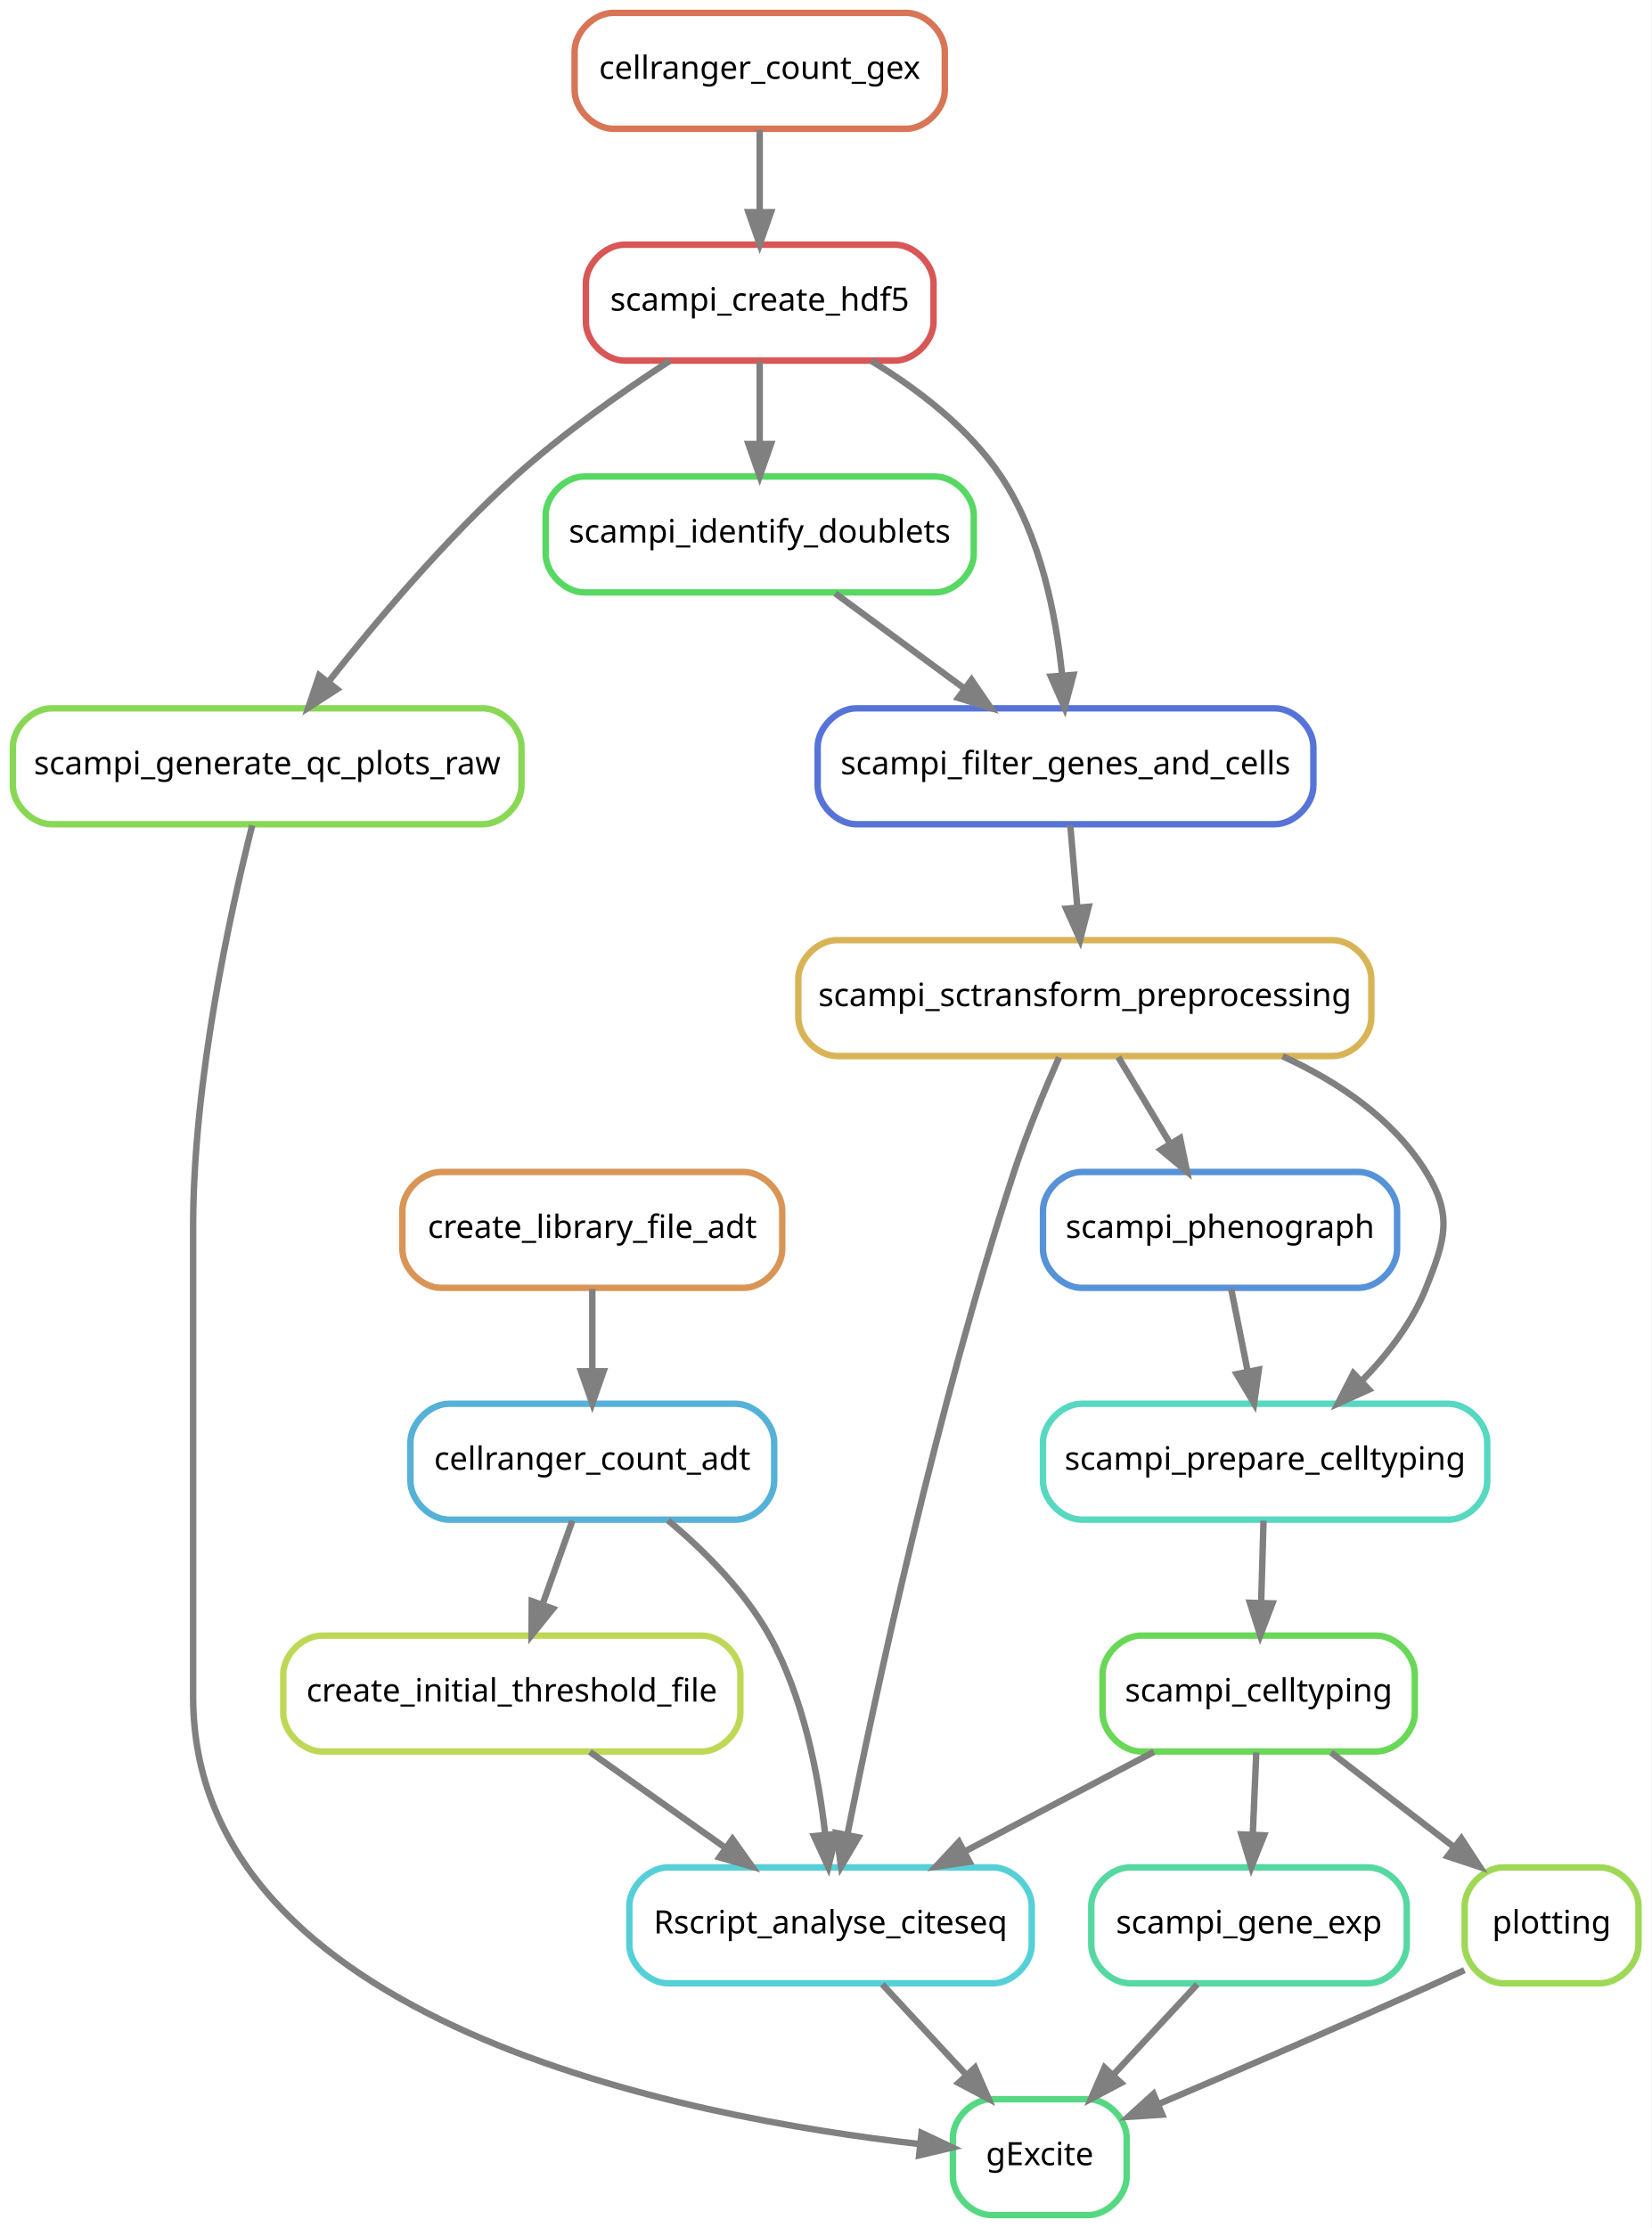
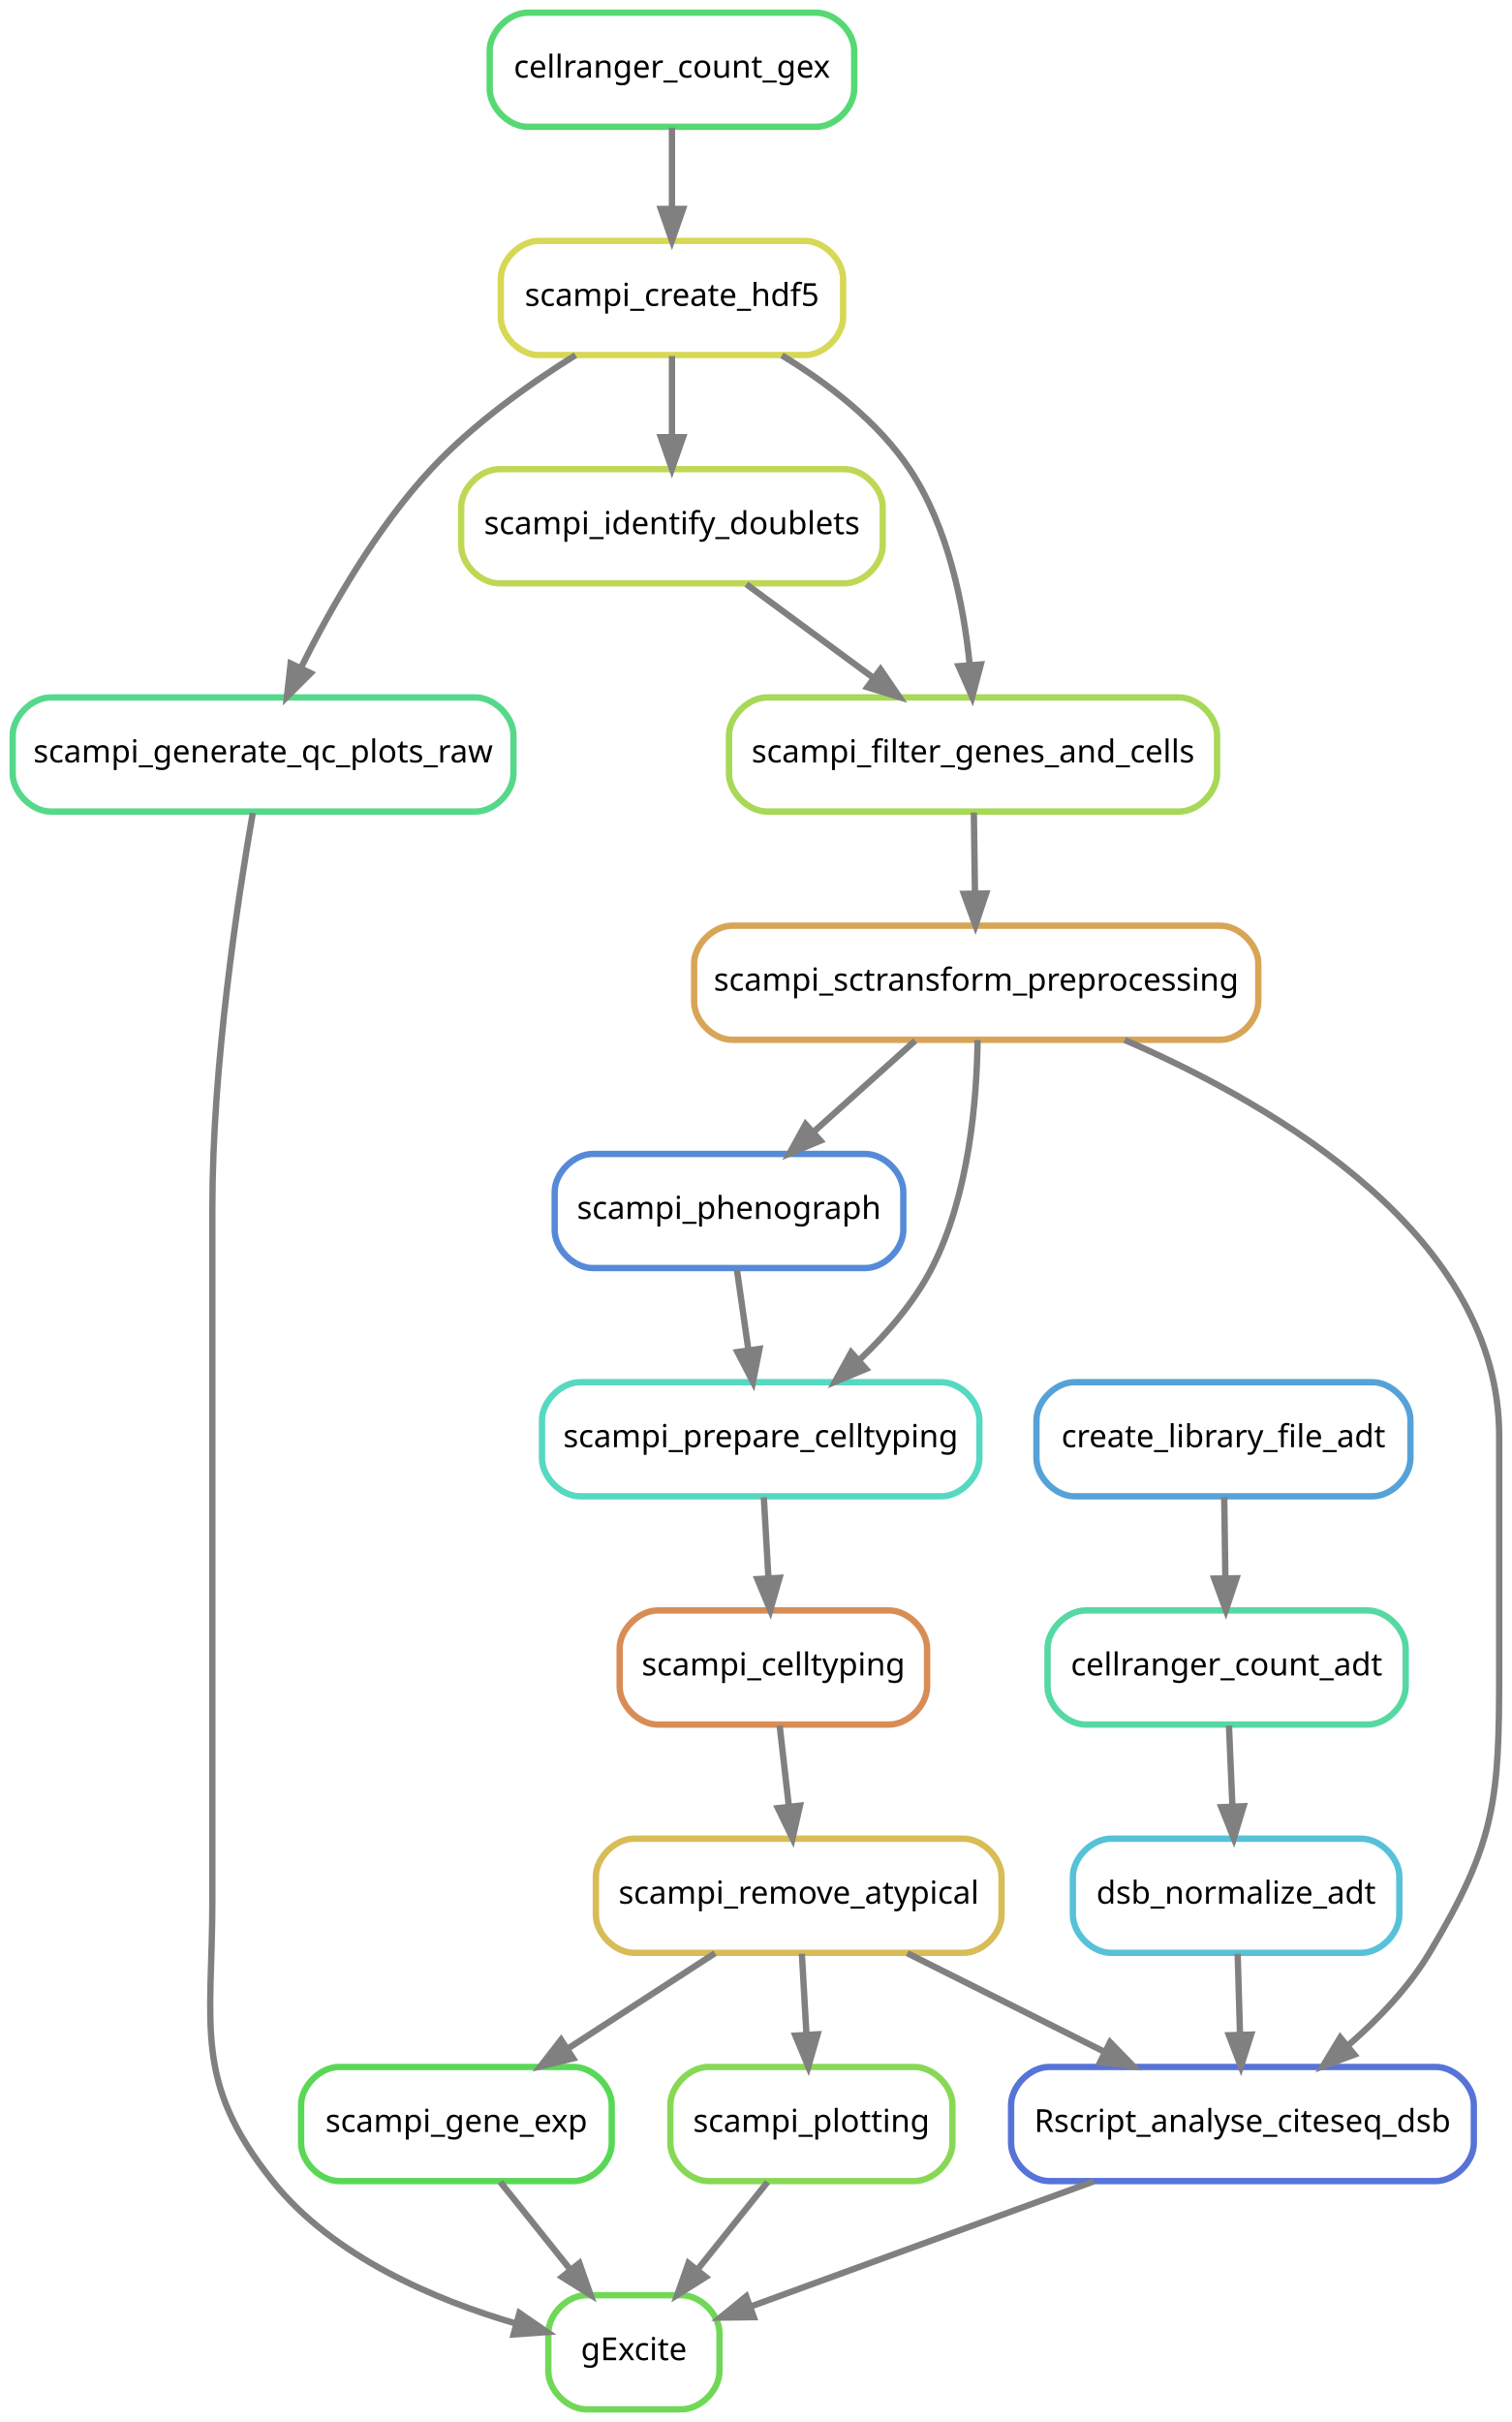
- <svg xmlns="http://www.w3.org/2000/svg" width="513pt" height="692pt" viewBox="0.00 0.00 513.00 692.00">
-   <g id="graph0" class="graph" transform="scale(1 1) rotate(0) translate(4 688)">
-     <polygon fill="white" stroke="none" points="-4,4 -4,-688 509,-688 509,4 -4,4" />
+ <svg xmlns="http://www.w3.org/2000/svg" width="477pt" height="764pt" viewBox="0.00 0.00 477.00 764.00">
+   <g id="graph0" class="graph" transform="scale(1 1) rotate(0) translate(4 760)">
+     <polygon fill="white" stroke="none" points="-4,4 -4,-760 473,-760 473,4 -4,4" />
    <g id="node1" class="node">
-       <path fill="none" stroke="#56d882" stroke-width="2" d="M334,-36C334,-36 304,-36 304,-36 298,-36 292,-30 292,-24 292,-24 292,-12 292,-12 292,-6 298,0 304,0 304,0 334,0 334,0 340,0 346,-6 346,-12 346,-12 346,-24 346,-24 346,-30 340,-36 334,-36" />
-       <text text-anchor="middle" x="319" y="-15.5" font-family="sans" font-size="10.00">gExcite</text>
+       <path fill="none" stroke="#70d856" stroke-width="2" d="M211,-36C211,-36 181,-36 181,-36 175,-36 169,-30 169,-24 169,-24 169,-12 169,-12 169,-6 175,0 181,0 181,0 211,0 211,0 217,0 223,-6 223,-12 223,-12 223,-24 223,-24 223,-30 217,-36 211,-36" />
+       <text text-anchor="middle" x="196" y="-15.5" font-family="sans" font-size="10.00">gExcite</text>
    </g>
    <g id="node2" class="node">
-       <path fill="none" stroke="#88d856" stroke-width="2" d="M146,-468C146,-468 12,-468 12,-468 6,-468 0,-462 0,-456 0,-456 0,-444 0,-444 0,-438 6,-432 12,-432 12,-432 146,-432 146,-432 152,-432 158,-438 158,-444 158,-444 158,-456 158,-456 158,-462 152,-468 146,-468" />
-       <text text-anchor="middle" x="79" y="-447.5" font-family="sans" font-size="10.00">scampi_generate_qc_plots_raw</text>
+       <path fill="none" stroke="#56d88a" stroke-width="2" d="M146,-540C146,-540 12,-540 12,-540 6,-540 0,-534 0,-528 0,-528 0,-516 0,-516 0,-510 6,-504 12,-504 12,-504 146,-504 146,-504 152,-504 158,-510 158,-516 158,-516 158,-528 158,-528 158,-534 152,-540 146,-540" />
+       <text text-anchor="middle" x="79" y="-519.5" font-family="sans" font-size="10.00">scampi_generate_qc_plots_raw</text>
    </g>
    <g id="edge1" class="edge">
-       <path fill="none" stroke="grey" stroke-width="2" d="M74.35,-431.66C67.62,-405.05 56,-352.45 56,-307 56,-307 56,-307 56,-161 56,-59.61 209.21,-30.27 281.75,-22.06" />
-       <polygon fill="grey" stroke="grey" stroke-width="2" points="282.27,-25.53 291.84,-21 281.53,-18.56 282.27,-25.53" />
+       <path fill="none" stroke="grey" stroke-width="2" d="M75.76,-503.58C71.09,-476.87 63,-424.15 63,-379 63,-379 63,-379 63,-161 63,-120.55 56.79,-103.63 82,-72 101.1,-48.04 133.52,-34.42 158.92,-27.01" />
+       <polygon fill="grey" stroke="grey" stroke-width="2" points="159.89,-30.37 168.62,-24.37 158.05,-23.62 159.89,-30.37" />
    </g>
    <g id="node3" class="node">
-       <path fill="none" stroke="#d85656" stroke-width="2" d="M274,-612C274,-612 190,-612 190,-612 184,-612 178,-606 178,-600 178,-600 178,-588 178,-588 178,-582 184,-576 190,-576 190,-576 274,-576 274,-576 280,-576 286,-582 286,-588 286,-588 286,-600 286,-600 286,-606 280,-612 274,-612" />
-       <text text-anchor="middle" x="232" y="-591.5" font-family="sans" font-size="10.00">scampi_create_hdf5</text>
+       <path fill="none" stroke="#d6d856" stroke-width="2" d="M250,-684C250,-684 166,-684 166,-684 160,-684 154,-678 154,-672 154,-672 154,-660 154,-660 154,-654 160,-648 166,-648 166,-648 250,-648 250,-648 256,-648 262,-654 262,-660 262,-660 262,-672 262,-672 262,-678 256,-684 250,-684" />
+       <text text-anchor="middle" x="208" y="-663.5" font-family="sans" font-size="10.00">scampi_create_hdf5</text>
    </g>
    <g id="edge5" class="edge">
-       <path fill="none" stroke="grey" stroke-width="2" d="M204.04,-575.91C189.11,-566.2 170.82,-553.35 156,-540 134.28,-520.43 112.78,-494.94 98.05,-476.25" />
-       <polygon fill="grey" stroke="grey" stroke-width="2" points="100.68,-473.93 91.78,-468.19 95.15,-478.23 100.68,-473.93" />
+       <path fill="none" stroke="grey" stroke-width="2" d="M177.58,-647.98C162.67,-638.66 145.15,-626.13 132,-612 114.68,-593.39 100.33,-568.2 90.95,-549.36" />
+       <polygon fill="grey" stroke="grey" stroke-width="2" points="94.01,-547.65 86.51,-540.16 87.7,-550.69 94.01,-547.65" />
+     </g>
+     <g id="node10" class="node">
+       <path fill="none" stroke="#a7d856" stroke-width="2" d="M368,-540C368,-540 238,-540 238,-540 232,-540 226,-534 226,-528 226,-528 226,-516 226,-516 226,-510 232,-504 238,-504 238,-504 368,-504 368,-504 374,-504 380,-510 380,-516 380,-516 380,-528 380,-528 380,-534 374,-540 368,-540" />
+       <text text-anchor="middle" x="303" y="-519.5" font-family="sans" font-size="10.00">scampi_filter_genes_and_cells</text>
+     </g>
+     <g id="edge14" class="edge">
+       <path fill="none" stroke="grey" stroke-width="2" d="M242.7,-647.89C257.22,-639.07 273,-626.99 283,-612 295.25,-593.63 300.09,-568.88 301.96,-550.14" />
+       <polygon fill="grey" stroke="grey" stroke-width="2" points="305.45,-550.4 302.73,-540.16 298.47,-549.86 305.45,-550.4" />
+     </g>
+     <g id="node11" class="node">
+       <path fill="none" stroke="#bed856" stroke-width="2" d="M262.5,-612C262.5,-612 153.5,-612 153.5,-612 147.5,-612 141.5,-606 141.5,-600 141.5,-600 141.5,-588 141.5,-588 141.5,-582 147.5,-576 153.5,-576 153.5,-576 262.5,-576 262.5,-576 268.5,-576 274.5,-582 274.5,-588 274.5,-588 274.5,-600 274.5,-600 274.5,-606 268.5,-612 262.5,-612" />
+       <text text-anchor="middle" x="208" y="-591.5" font-family="sans" font-size="10.00">scampi_identify_doublets</text>
+     </g>
+     <g id="edge15" class="edge">
+       <path fill="none" stroke="grey" stroke-width="2" d="M208,-647.7C208,-639.98 208,-630.71 208,-622.11" />
+       <polygon fill="grey" stroke="grey" stroke-width="2" points="211.5,-622.1 208,-612.1 204.5,-622.1 211.5,-622.1" />
+     </g>
+     <g id="node4" class="node">
+       <path fill="none" stroke="#56d873" stroke-width="2" d="M253.5,-756C253.5,-756 162.5,-756 162.5,-756 156.5,-756 150.5,-750 150.5,-744 150.5,-744 150.5,-732 150.5,-732 150.5,-726 156.5,-720 162.5,-720 162.5,-720 253.5,-720 253.5,-720 259.5,-720 265.5,-726 265.5,-732 265.5,-732 265.5,-744 265.5,-744 265.5,-750 259.5,-756 253.5,-756" />
+       <text text-anchor="middle" x="208" y="-735.5" font-family="sans" font-size="10.00">cellranger_count_gex</text>
+     </g>
+     <g id="edge6" class="edge">
+       <path fill="none" stroke="grey" stroke-width="2" d="M208,-719.7C208,-711.98 208,-702.71 208,-694.11" />
+       <polygon fill="grey" stroke="grey" stroke-width="2" points="211.5,-694.1 208,-684.1 204.5,-694.1 211.5,-694.1" />
+     </g>
+     <g id="node5" class="node">
+       <path fill="none" stroke="#59d856" stroke-width="2" d="M177,-108C177,-108 103,-108 103,-108 97,-108 91,-102 91,-96 91,-96 91,-84 91,-84 91,-78 97,-72 103,-72 103,-72 177,-72 177,-72 183,-72 189,-78 189,-84 189,-84 189,-96 189,-96 189,-102 183,-108 177,-108" />
+       <text text-anchor="middle" x="140" y="-87.5" font-family="sans" font-size="10.00">scampi_gene_exp</text>
+     </g>
+     <g id="edge2" class="edge">
+       <path fill="none" stroke="grey" stroke-width="2" d="M153.84,-71.7C160.49,-63.39 168.58,-53.28 175.89,-44.14" />
+       <polygon fill="grey" stroke="grey" stroke-width="2" points="178.8,-46.1 182.32,-36.1 173.34,-41.73 178.8,-46.1" />
+     </g>
+     <g id="node6" class="node">
+       <path fill="none" stroke="#d8bc56" stroke-width="2" d="M300,-180C300,-180 196,-180 196,-180 190,-180 184,-174 184,-168 184,-168 184,-156 184,-156 184,-150 190,-144 196,-144 196,-144 300,-144 300,-144 306,-144 312,-150 312,-156 312,-156 312,-168 312,-168 312,-174 306,-180 300,-180" />
+       <text text-anchor="middle" x="248" y="-159.5" font-family="sans" font-size="10.00">scampi_remove_atypical</text>
+     </g>
+     <g id="edge7" class="edge">
+       <path fill="none" stroke="grey" stroke-width="2" d="M221.58,-143.88C207.59,-134.81 190.22,-123.55 175.11,-113.76" />
+       <polygon fill="grey" stroke="grey" stroke-width="2" points="176.82,-110.69 166.52,-108.19 173.01,-116.57 176.82,-110.69" />
+     </g>
+     <g id="node13" class="node">
+       <path fill="none" stroke="#88d856" stroke-width="2" d="M284.5,-108C284.5,-108 219.5,-108 219.5,-108 213.5,-108 207.5,-102 207.5,-96 207.5,-96 207.5,-84 207.5,-84 207.5,-78 213.5,-72 219.5,-72 219.5,-72 284.5,-72 284.5,-72 290.5,-72 296.5,-78 296.5,-84 296.5,-84 296.5,-96 296.5,-96 296.5,-102 290.5,-108 284.5,-108" />
+       <text text-anchor="middle" x="252" y="-87.5" font-family="sans" font-size="10.00">scampi_plotting</text>
+     </g>
+     <g id="edge17" class="edge">
+       <path fill="none" stroke="grey" stroke-width="2" d="M248.99,-143.7C249.43,-135.98 249.96,-126.71 250.45,-118.11" />
+       <polygon fill="grey" stroke="grey" stroke-width="2" points="253.95,-118.29 251.02,-108.1 246.96,-117.89 253.95,-118.29" />
+     </g>
+     <g id="node14" class="node">
+       <path fill="none" stroke="#5673d8" stroke-width="2" d="M449,-108C449,-108 327,-108 327,-108 321,-108 315,-102 315,-96 315,-96 315,-84 315,-84 315,-78 321,-72 327,-72 327,-72 449,-72 449,-72 455,-72 461,-78 461,-84 461,-84 461,-96 461,-96 461,-102 455,-108 449,-108" />
+       <text text-anchor="middle" x="388" y="-87.5" font-family="sans" font-size="10.00">Rscript_analyse_citeseq_dsb</text>
+     </g>
+     <g id="edge20" class="edge">
+       <path fill="none" stroke="grey" stroke-width="2" d="M282.25,-143.88C301.06,-134.47 324.58,-122.71 344.67,-112.67" />
+       <polygon fill="grey" stroke="grey" stroke-width="2" points="346.24,-115.79 353.62,-108.19 343.11,-109.53 346.24,-115.79" />
+     </g>
+     <g id="node7" class="node">
+       <path fill="none" stroke="#d88d56" stroke-width="2" d="M276.5,-252C276.5,-252 203.5,-252 203.5,-252 197.5,-252 191.5,-246 191.5,-240 191.5,-240 191.5,-228 191.5,-228 191.5,-222 197.5,-216 203.5,-216 203.5,-216 276.5,-216 276.5,-216 282.5,-216 288.5,-222 288.5,-228 288.5,-228 288.5,-240 288.5,-240 288.5,-246 282.5,-252 276.5,-252" />
+       <text text-anchor="middle" x="240" y="-231.5" font-family="sans" font-size="10.00">scampi_celltyping</text>
+     </g>
+     <g id="edge8" class="edge">
+       <path fill="none" stroke="grey" stroke-width="2" d="M241.98,-215.7C242.86,-207.98 243.92,-198.71 244.9,-190.11" />
+       <polygon fill="grey" stroke="grey" stroke-width="2" points="248.39,-190.44 246.05,-180.1 241.43,-189.64 248.39,-190.44" />
+     </g>
+     <g id="node8" class="node">
+       <path fill="none" stroke="#56d8c1" stroke-width="2" d="M293,-324C293,-324 179,-324 179,-324 173,-324 167,-318 167,-312 167,-312 167,-300 167,-300 167,-294 173,-288 179,-288 179,-288 293,-288 293,-288 299,-288 305,-294 305,-300 305,-300 305,-312 305,-312 305,-318 299,-324 293,-324" />
+       <text text-anchor="middle" x="236" y="-303.5" font-family="sans" font-size="10.00">scampi_prepare_celltyping</text>
+     </g>
+     <g id="edge9" class="edge">
+       <path fill="none" stroke="grey" stroke-width="2" d="M236.99,-287.7C237.43,-279.98 237.96,-270.71 238.45,-262.11" />
+       <polygon fill="grey" stroke="grey" stroke-width="2" points="241.95,-262.29 239.02,-252.1 234.96,-261.89 241.95,-262.29" />
    </g>
    <g id="node9" class="node">
-       <path fill="none" stroke="#5673d8" stroke-width="2" d="M392,-468C392,-468 262,-468 262,-468 256,-468 250,-462 250,-456 250,-456 250,-444 250,-444 250,-438 256,-432 262,-432 262,-432 392,-432 392,-432 398,-432 404,-438 404,-444 404,-444 404,-456 404,-456 404,-462 398,-468 392,-468" />
-       <text text-anchor="middle" x="327" y="-447.5" font-family="sans" font-size="10.00">scampi_filter_genes_and_cells</text>
+       <path fill="none" stroke="#d8a456" stroke-width="2" d="M381,-468C381,-468 227,-468 227,-468 221,-468 215,-462 215,-456 215,-456 215,-444 215,-444 215,-438 221,-432 227,-432 227,-432 381,-432 381,-432 387,-432 393,-438 393,-444 393,-444 393,-456 393,-456 393,-462 387,-468 381,-468" />
+       <text text-anchor="middle" x="304" y="-447.5" font-family="sans" font-size="10.00">scampi_sctransform_preprocessing</text>
+     </g>
+     <g id="edge10" class="edge">
+       <path fill="none" stroke="grey" stroke-width="2" d="M304.43,-431.96C304.21,-413.29 301.81,-382.95 290,-360 284.42,-349.16 275.79,-339.21 267.05,-330.94" />
+       <polygon fill="grey" stroke="grey" stroke-width="2" points="269.21,-328.17 259.42,-324.11 264.54,-333.39 269.21,-328.17" />
+     </g>
+     <g id="node12" class="node">
+       <path fill="none" stroke="#568ad8" stroke-width="2" d="M269,-396C269,-396 183,-396 183,-396 177,-396 171,-390 171,-384 171,-384 171,-372 171,-372 171,-366 177,-360 183,-360 183,-360 269,-360 269,-360 275,-360 281,-366 281,-372 281,-372 281,-384 281,-384 281,-390 275,-396 269,-396" />
+       <text text-anchor="middle" x="226" y="-375.5" font-family="sans" font-size="10.00">scampi_phenograph</text>
+     </g>
+     <g id="edge16" class="edge">
+       <path fill="none" stroke="grey" stroke-width="2" d="M284.72,-431.7C275.08,-423.05 263.27,-412.45 252.77,-403.03" />
+       <polygon fill="grey" stroke="grey" stroke-width="2" points="254.84,-400.18 245.06,-396.1 250.16,-405.39 254.84,-400.18" />
+     </g>
+     <g id="edge18" class="edge">
+       <path fill="none" stroke="grey" stroke-width="2" d="M350.84,-431.95C399.62,-410.82 469,-369.74 469,-307 469,-307 469,-307 469,-233 469,-192.25 467.97,-178.94 447,-144 440.41,-133.02 430.83,-123.03 421.29,-114.75" />
+       <polygon fill="grey" stroke="grey" stroke-width="2" points="423.3,-111.88 413.36,-108.22 418.85,-117.28 423.3,-111.88" />
    </g>
    <g id="edge12" class="edge">
-       <path fill="none" stroke="grey" stroke-width="2" d="M266.7,-575.89C281.22,-567.07 297,-554.99 307,-540 319.25,-521.63 324.09,-496.88 325.96,-478.14" />
-       <polygon fill="grey" stroke="grey" stroke-width="2" points="329.45,-478.4 326.73,-468.16 322.47,-477.86 329.45,-478.4" />
+       <path fill="none" stroke="grey" stroke-width="2" d="M303.25,-503.7C303.36,-495.98 303.49,-486.71 303.61,-478.11" />
+       <polygon fill="grey" stroke="grey" stroke-width="2" points="307.11,-478.15 303.76,-468.1 300.11,-478.05 307.11,-478.15" />
    </g>
-     <g id="node10" class="node">
-       <path fill="none" stroke="#56d863" stroke-width="2" d="M286.5,-540C286.5,-540 177.5,-540 177.5,-540 171.5,-540 165.5,-534 165.5,-528 165.5,-528 165.5,-516 165.5,-516 165.5,-510 171.5,-504 177.5,-504 177.5,-504 286.5,-504 286.5,-504 292.5,-504 298.5,-510 298.5,-516 298.5,-516 298.5,-528 298.5,-528 298.5,-534 292.5,-540 286.5,-540" />
-       <text text-anchor="middle" x="232" y="-519.5" font-family="sans" font-size="10.00">scampi_identify_doublets</text>
-     </g>
-     <g id="edge14" class="edge">
-       <path fill="none" stroke="grey" stroke-width="2" d="M232,-575.7C232,-567.98 232,-558.71 232,-550.11" />
-       <polygon fill="grey" stroke="grey" stroke-width="2" points="235.5,-550.1 232,-540.1 228.5,-550.1 235.5,-550.1" />
-     </g>
-     <g id="node4" class="node">
-       <path fill="none" stroke="#d87556" stroke-width="2" d="M277.5,-684C277.5,-684 186.5,-684 186.5,-684 180.5,-684 174.5,-678 174.5,-672 174.5,-672 174.5,-660 174.5,-660 174.5,-654 180.5,-648 186.5,-648 186.5,-648 277.5,-648 277.5,-648 283.5,-648 289.5,-654 289.5,-660 289.5,-660 289.5,-672 289.5,-672 289.5,-678 283.5,-684 277.5,-684" />
-       <text text-anchor="middle" x="232" y="-663.5" font-family="sans" font-size="10.00">cellranger_count_gex</text>
-     </g>
-     <g id="edge6" class="edge">
-       <path fill="none" stroke="grey" stroke-width="2" d="M232,-647.7C232,-639.98 232,-630.71 232,-622.11" />
-       <polygon fill="grey" stroke="grey" stroke-width="2" points="235.5,-622.1 232,-612.1 228.5,-622.1 235.5,-622.1" />
-     </g>
-     <g id="node5" class="node">
-       <path fill="none" stroke="#56d8a2" stroke-width="2" d="M421,-108C421,-108 347,-108 347,-108 341,-108 335,-102 335,-96 335,-96 335,-84 335,-84 335,-78 341,-72 347,-72 347,-72 421,-72 421,-72 427,-72 433,-78 433,-84 433,-84 433,-96 433,-96 433,-102 427,-108 421,-108" />
-       <text text-anchor="middle" x="384" y="-87.5" font-family="sans" font-size="10.00">scampi_gene_exp</text>
-     </g>
-     <g id="edge2" class="edge">
-       <path fill="none" stroke="grey" stroke-width="2" d="M367.93,-71.7C360.06,-63.22 350.44,-52.86 341.83,-43.58" />
-       <polygon fill="grey" stroke="grey" stroke-width="2" points="344.25,-41.05 334.88,-36.1 339.12,-45.81 344.25,-41.05" />
-     </g>
-     <g id="node6" class="node">
-       <path fill="none" stroke="#68d856" stroke-width="2" d="M423.5,-180C423.5,-180 350.5,-180 350.5,-180 344.5,-180 338.5,-174 338.5,-168 338.5,-168 338.5,-156 338.5,-156 338.5,-150 344.5,-144 350.5,-144 350.5,-144 423.5,-144 423.5,-144 429.5,-144 435.5,-150 435.5,-156 435.5,-156 435.5,-168 435.5,-168 435.5,-174 429.5,-180 423.5,-180" />
-       <text text-anchor="middle" x="387" y="-159.5" font-family="sans" font-size="10.00">scampi_celltyping</text>
-     </g>
-     <g id="edge7" class="edge">
-       <path fill="none" stroke="grey" stroke-width="2" d="M386.26,-143.7C385.93,-135.98 385.53,-126.71 385.16,-118.11" />
-       <polygon fill="grey" stroke="grey" stroke-width="2" points="388.66,-117.95 384.73,-108.1 381.66,-118.25 388.66,-117.95" />
-     </g>
-     <g id="node12" class="node">
-       <path fill="none" stroke="#9fd856" stroke-width="2" d="M493,-108C493,-108 463,-108 463,-108 457,-108 451,-102 451,-96 451,-96 451,-84 451,-84 451,-78 457,-72 463,-72 463,-72 493,-72 493,-72 499,-72 505,-78 505,-84 505,-84 505,-96 505,-96 505,-102 499,-108 493,-108" />
-       <text text-anchor="middle" x="478" y="-87.5" font-family="sans" font-size="10.00">plotting</text>
-     </g>
-     <g id="edge16" class="edge">
-       <path fill="none" stroke="grey" stroke-width="2" d="M409.49,-143.7C420.96,-134.88 435.06,-124.03 447.48,-114.47" />
-       <polygon fill="grey" stroke="grey" stroke-width="2" points="449.97,-116.98 455.76,-108.1 445.7,-111.43 449.97,-116.98" />
-     </g>
-     <g id="node13" class="node">
-       <path fill="none" stroke="#56d0d8" stroke-width="2" d="M304.5,-108C304.5,-108 203.5,-108 203.5,-108 197.5,-108 191.5,-102 191.5,-96 191.5,-96 191.5,-84 191.5,-84 191.5,-78 197.5,-72 203.5,-72 203.5,-72 304.5,-72 304.5,-72 310.5,-72 316.5,-78 316.5,-84 316.5,-84 316.5,-96 316.5,-96 316.5,-102 310.5,-108 304.5,-108" />
-       <text text-anchor="middle" x="254" y="-87.5" font-family="sans" font-size="10.00">Rscript_analyse_citeseq</text>
-     </g>
-     <g id="edge18" class="edge">
-       <path fill="none" stroke="grey" stroke-width="2" d="M354.46,-143.88C336.75,-134.55 314.65,-122.92 295.68,-112.94" />
-       <polygon fill="grey" stroke="grey" stroke-width="2" points="297.14,-109.75 286.66,-108.19 293.88,-115.94 297.14,-109.75" />
-     </g>
-     <g id="node7" class="node">
-       <path fill="none" stroke="#56d8c1" stroke-width="2" d="M446,-252C446,-252 332,-252 332,-252 326,-252 320,-246 320,-240 320,-240 320,-228 320,-228 320,-222 326,-216 332,-216 332,-216 446,-216 446,-216 452,-216 458,-222 458,-228 458,-228 458,-240 458,-240 458,-246 452,-252 446,-252" />
-       <text text-anchor="middle" x="389" y="-231.5" font-family="sans" font-size="10.00">scampi_prepare_celltyping</text>
-     </g>
-     <g id="edge8" class="edge">
-       <path fill="none" stroke="grey" stroke-width="2" d="M388.51,-215.7C388.29,-207.98 388.02,-198.71 387.77,-190.11" />
-       <polygon fill="grey" stroke="grey" stroke-width="2" points="391.27,-190 387.49,-180.1 384.28,-190.2 391.27,-190" />
-     </g>
-     <g id="node8" class="node">
-       <path fill="none" stroke="#d8b456" stroke-width="2" d="M410,-396C410,-396 256,-396 256,-396 250,-396 244,-390 244,-384 244,-384 244,-372 244,-372 244,-366 250,-360 256,-360 256,-360 410,-360 410,-360 416,-360 422,-366 422,-372 422,-372 422,-384 422,-384 422,-390 416,-396 410,-396" />
-       <text text-anchor="middle" x="333" y="-375.5" font-family="sans" font-size="10.00">scampi_sctransform_preprocessing</text>
-     </g>
-     <g id="edge9" class="edge">
-       <path fill="none" stroke="grey" stroke-width="2" d="M394.41,-359.95C411.84,-351.97 428.83,-340.45 439,-324 447.41,-310.39 444.91,-302.87 439,-288 434.71,-277.2 427.06,-267.32 419.01,-259.1" />
-       <polygon fill="grey" stroke="grey" stroke-width="2" points="421.25,-256.4 411.6,-252.04 416.42,-261.47 421.25,-256.4" />
-     </g>
-     <g id="node11" class="node">
-       <path fill="none" stroke="#5692d8" stroke-width="2" d="M418,-324C418,-324 332,-324 332,-324 326,-324 320,-318 320,-312 320,-312 320,-300 320,-300 320,-294 326,-288 332,-288 332,-288 418,-288 418,-288 424,-288 430,-294 430,-300 430,-300 430,-312 430,-312 430,-318 424,-324 418,-324" />
-       <text text-anchor="middle" x="375" y="-303.5" font-family="sans" font-size="10.00">scampi_phenograph</text>
-     </g>
-     <g id="edge15" class="edge">
-       <path fill="none" stroke="grey" stroke-width="2" d="M343.38,-359.7C348.26,-351.56 354.19,-341.69 359.58,-332.7" />
-       <polygon fill="grey" stroke="grey" stroke-width="2" points="362.59,-334.48 364.74,-324.1 356.59,-330.88 362.59,-334.48" />
-     </g>
-     <g id="edge17" class="edge">
-       <path fill="none" stroke="grey" stroke-width="2" d="M324.98,-359.59C320.47,-349.37 314.97,-336.12 311,-324 287.04,-250.88 267.97,-161.94 259.22,-118.1" />
-       <polygon fill="grey" stroke="grey" stroke-width="2" points="262.64,-117.34 257.27,-108.21 255.77,-118.7 262.64,-117.34" />
+     <g id="edge13" class="edge">
+       <path fill="none" stroke="grey" stroke-width="2" d="M231.48,-575.7C243.56,-566.8 258.45,-555.82 271.52,-546.2" />
+       <polygon fill="grey" stroke="grey" stroke-width="2" points="273.81,-548.85 279.79,-540.1 269.66,-543.22 273.81,-548.85" />
    </g>
    <g id="edge11" class="edge">
-       <path fill="none" stroke="grey" stroke-width="2" d="M328.48,-431.7C329.14,-423.98 329.94,-414.71 330.68,-406.11" />
-       <polygon fill="grey" stroke="grey" stroke-width="2" points="334.17,-406.37 331.53,-396.1 327.19,-405.77 334.17,-406.37" />
+       <path fill="none" stroke="grey" stroke-width="2" d="M228.47,-359.7C229.57,-351.98 230.9,-342.71 232.13,-334.11" />
+       <polygon fill="grey" stroke="grey" stroke-width="2" points="235.61,-334.5 233.56,-324.1 228.68,-333.51 235.61,-334.5" />
    </g>
-     <g id="edge13" class="edge">
-       <path fill="none" stroke="grey" stroke-width="2" d="M255.48,-503.7C267.56,-494.8 282.45,-483.82 295.52,-474.2" />
-       <polygon fill="grey" stroke="grey" stroke-width="2" points="297.81,-476.85 303.79,-468.1 293.66,-471.22 297.81,-476.85" />
-     </g>
-     <g id="edge10" class="edge">
-       <path fill="none" stroke="grey" stroke-width="2" d="M378.46,-287.7C380,-279.98 381.86,-270.71 383.58,-262.11" />
-       <polygon fill="grey" stroke="grey" stroke-width="2" points="387.05,-262.6 385.58,-252.1 380.19,-261.22 387.05,-262.6" />
+     <g id="edge3" class="edge">
+       <path fill="none" stroke="grey" stroke-width="2" d="M238.16,-71.7C231.51,-63.39 223.42,-53.28 216.11,-44.14" />
+       <polygon fill="grey" stroke="grey" stroke-width="2" points="218.66,-41.73 209.68,-36.1 213.2,-46.1 218.66,-41.73" />
    </g>
    <g id="edge4" class="edge">
-       <path fill="none" stroke="grey" stroke-width="2" d="M450.92,-76.09C447.92,-74.69 444.9,-73.31 442,-72 413.19,-58.99 380.29,-44.85 355.77,-34.45" />
-       <polygon fill="grey" stroke="grey" stroke-width="2" points="357.05,-31.2 346.48,-30.52 354.32,-37.64 357.05,-31.2" />
+       <path fill="none" stroke="grey" stroke-width="2" d="M341.03,-71.88C307.67,-59.71 263.52,-43.62 232.73,-32.39" />
+       <polygon fill="grey" stroke="grey" stroke-width="2" points="233.82,-29.06 223.23,-28.93 231.43,-35.64 233.82,-29.06" />
    </g>
-     <g id="edge3" class="edge">
-       <path fill="none" stroke="grey" stroke-width="2" d="M270.07,-71.7C277.94,-63.22 287.56,-52.86 296.17,-43.58" />
-       <polygon fill="grey" stroke="grey" stroke-width="2" points="298.88,-45.81 303.12,-36.1 293.75,-41.05 298.88,-45.81" />
-     </g>
-     <g id="node14" class="node">
-       <path fill="none" stroke="#56b1d8" stroke-width="2" d="M224.5,-252C224.5,-252 135.5,-252 135.5,-252 129.5,-252 123.5,-246 123.5,-240 123.5,-240 123.5,-228 123.5,-228 123.5,-222 129.5,-216 135.5,-216 135.5,-216 224.5,-216 224.5,-216 230.5,-216 236.5,-222 236.5,-228 236.5,-228 236.5,-240 236.5,-240 236.5,-246 230.5,-252 224.5,-252" />
-       <text text-anchor="middle" x="180" y="-231.5" font-family="sans" font-size="10.00">cellranger_count_adt</text>
+     <g id="node15" class="node">
+       <path fill="none" stroke="#56c1d8" stroke-width="2" d="M425.5,-180C425.5,-180 346.5,-180 346.5,-180 340.5,-180 334.5,-174 334.5,-168 334.5,-168 334.5,-156 334.5,-156 334.5,-150 340.5,-144 346.5,-144 346.5,-144 425.5,-144 425.5,-144 431.5,-144 437.5,-150 437.5,-156 437.5,-156 437.5,-168 437.5,-168 437.5,-174 431.5,-180 425.5,-180" />
+       <text text-anchor="middle" x="386" y="-159.5" font-family="sans" font-size="10.00">dsb_normalize_adt</text>
    </g>
    <g id="edge19" class="edge">
-       <path fill="none" stroke="grey" stroke-width="2" d="M203.53,-215.8C214.7,-206.42 227.27,-193.91 235,-180 245.58,-160.95 250.28,-136.59 252.36,-118.18" />
-       <polygon fill="grey" stroke="grey" stroke-width="2" points="255.85,-118.39 253.3,-108.1 248.88,-117.73 255.85,-118.39" />
+       <path fill="none" stroke="grey" stroke-width="2" d="M386.49,-143.7C386.71,-135.98 386.98,-126.71 387.23,-118.11" />
+       <polygon fill="grey" stroke="grey" stroke-width="2" points="390.72,-118.2 387.51,-108.1 383.73,-118 390.72,-118.2" />
    </g>
    <g id="node16" class="node">
-       <path fill="none" stroke="#bed856" stroke-width="2" d="M214,-180C214,-180 96,-180 96,-180 90,-180 84,-174 84,-168 84,-168 84,-156 84,-156 84,-150 90,-144 96,-144 96,-144 214,-144 214,-144 220,-144 226,-150 226,-156 226,-156 226,-168 226,-168 226,-174 220,-180 214,-180" />
-       <text text-anchor="middle" x="155" y="-159.5" font-family="sans" font-size="10.00">create_initial_threshold_file</text>
+       <path fill="none" stroke="#56d8a2" stroke-width="2" d="M427.5,-252C427.5,-252 338.5,-252 338.5,-252 332.5,-252 326.5,-246 326.5,-240 326.5,-240 326.5,-228 326.5,-228 326.5,-222 332.5,-216 338.5,-216 338.5,-216 427.5,-216 427.5,-216 433.5,-216 439.5,-222 439.5,-228 439.5,-228 439.5,-240 439.5,-240 439.5,-246 433.5,-252 427.5,-252" />
+       <text text-anchor="middle" x="383" y="-231.5" font-family="sans" font-size="10.00">cellranger_count_adt</text>
+     </g>
+     <g id="edge21" class="edge">
+       <path fill="none" stroke="grey" stroke-width="2" d="M383.74,-215.7C384.07,-207.98 384.47,-198.71 384.84,-190.11" />
+       <polygon fill="grey" stroke="grey" stroke-width="2" points="388.34,-190.25 385.27,-180.1 381.34,-189.95 388.34,-190.25" />
+     </g>
+     <g id="node17" class="node">
+       <path fill="none" stroke="#56a2d8" stroke-width="2" d="M429,-324C429,-324 335,-324 335,-324 329,-324 323,-318 323,-312 323,-312 323,-300 323,-300 323,-294 329,-288 335,-288 335,-288 429,-288 429,-288 435,-288 441,-294 441,-300 441,-300 441,-312 441,-312 441,-318 435,-324 429,-324" />
+       <text text-anchor="middle" x="382" y="-303.5" font-family="sans" font-size="10.00">create_library_file_adt</text>
    </g>
    <g id="edge22" class="edge">
-       <path fill="none" stroke="grey" stroke-width="2" d="M173.82,-215.7C171,-207.81 167.61,-198.3 164.48,-189.55" />
-       <polygon fill="grey" stroke="grey" stroke-width="2" points="167.77,-188.34 161.11,-180.1 161.18,-190.7 167.77,-188.34" />
-     </g>
-     <g id="node15" class="node">
-       <path fill="none" stroke="#d89556" stroke-width="2" d="M227,-324C227,-324 133,-324 133,-324 127,-324 121,-318 121,-312 121,-312 121,-300 121,-300 121,-294 127,-288 133,-288 133,-288 227,-288 227,-288 233,-288 239,-294 239,-300 239,-300 239,-312 239,-312 239,-318 233,-324 227,-324" />
-       <text text-anchor="middle" x="180" y="-303.5" font-family="sans" font-size="10.00">create_library_file_adt</text>
-     </g>
-     <g id="edge21" class="edge">
-       <path fill="none" stroke="grey" stroke-width="2" d="M180,-287.7C180,-279.98 180,-270.71 180,-262.11" />
-       <polygon fill="grey" stroke="grey" stroke-width="2" points="183.5,-262.1 180,-252.1 176.5,-262.1 183.5,-262.1" />
-     </g>
-     <g id="edge20" class="edge">
-       <path fill="none" stroke="grey" stroke-width="2" d="M179.22,-143.88C191.92,-134.89 207.66,-123.76 221.42,-114.03" />
-       <polygon fill="grey" stroke="grey" stroke-width="2" points="223.54,-116.82 229.69,-108.19 219.5,-111.11 223.54,-116.82" />
+       <path fill="none" stroke="grey" stroke-width="2" d="M382.25,-287.7C382.36,-279.98 382.49,-270.71 382.61,-262.11" />
+       <polygon fill="grey" stroke="grey" stroke-width="2" points="386.11,-262.15 382.76,-252.1 379.11,-262.05 386.11,-262.15" />
    </g>
  </g>
</svg>
